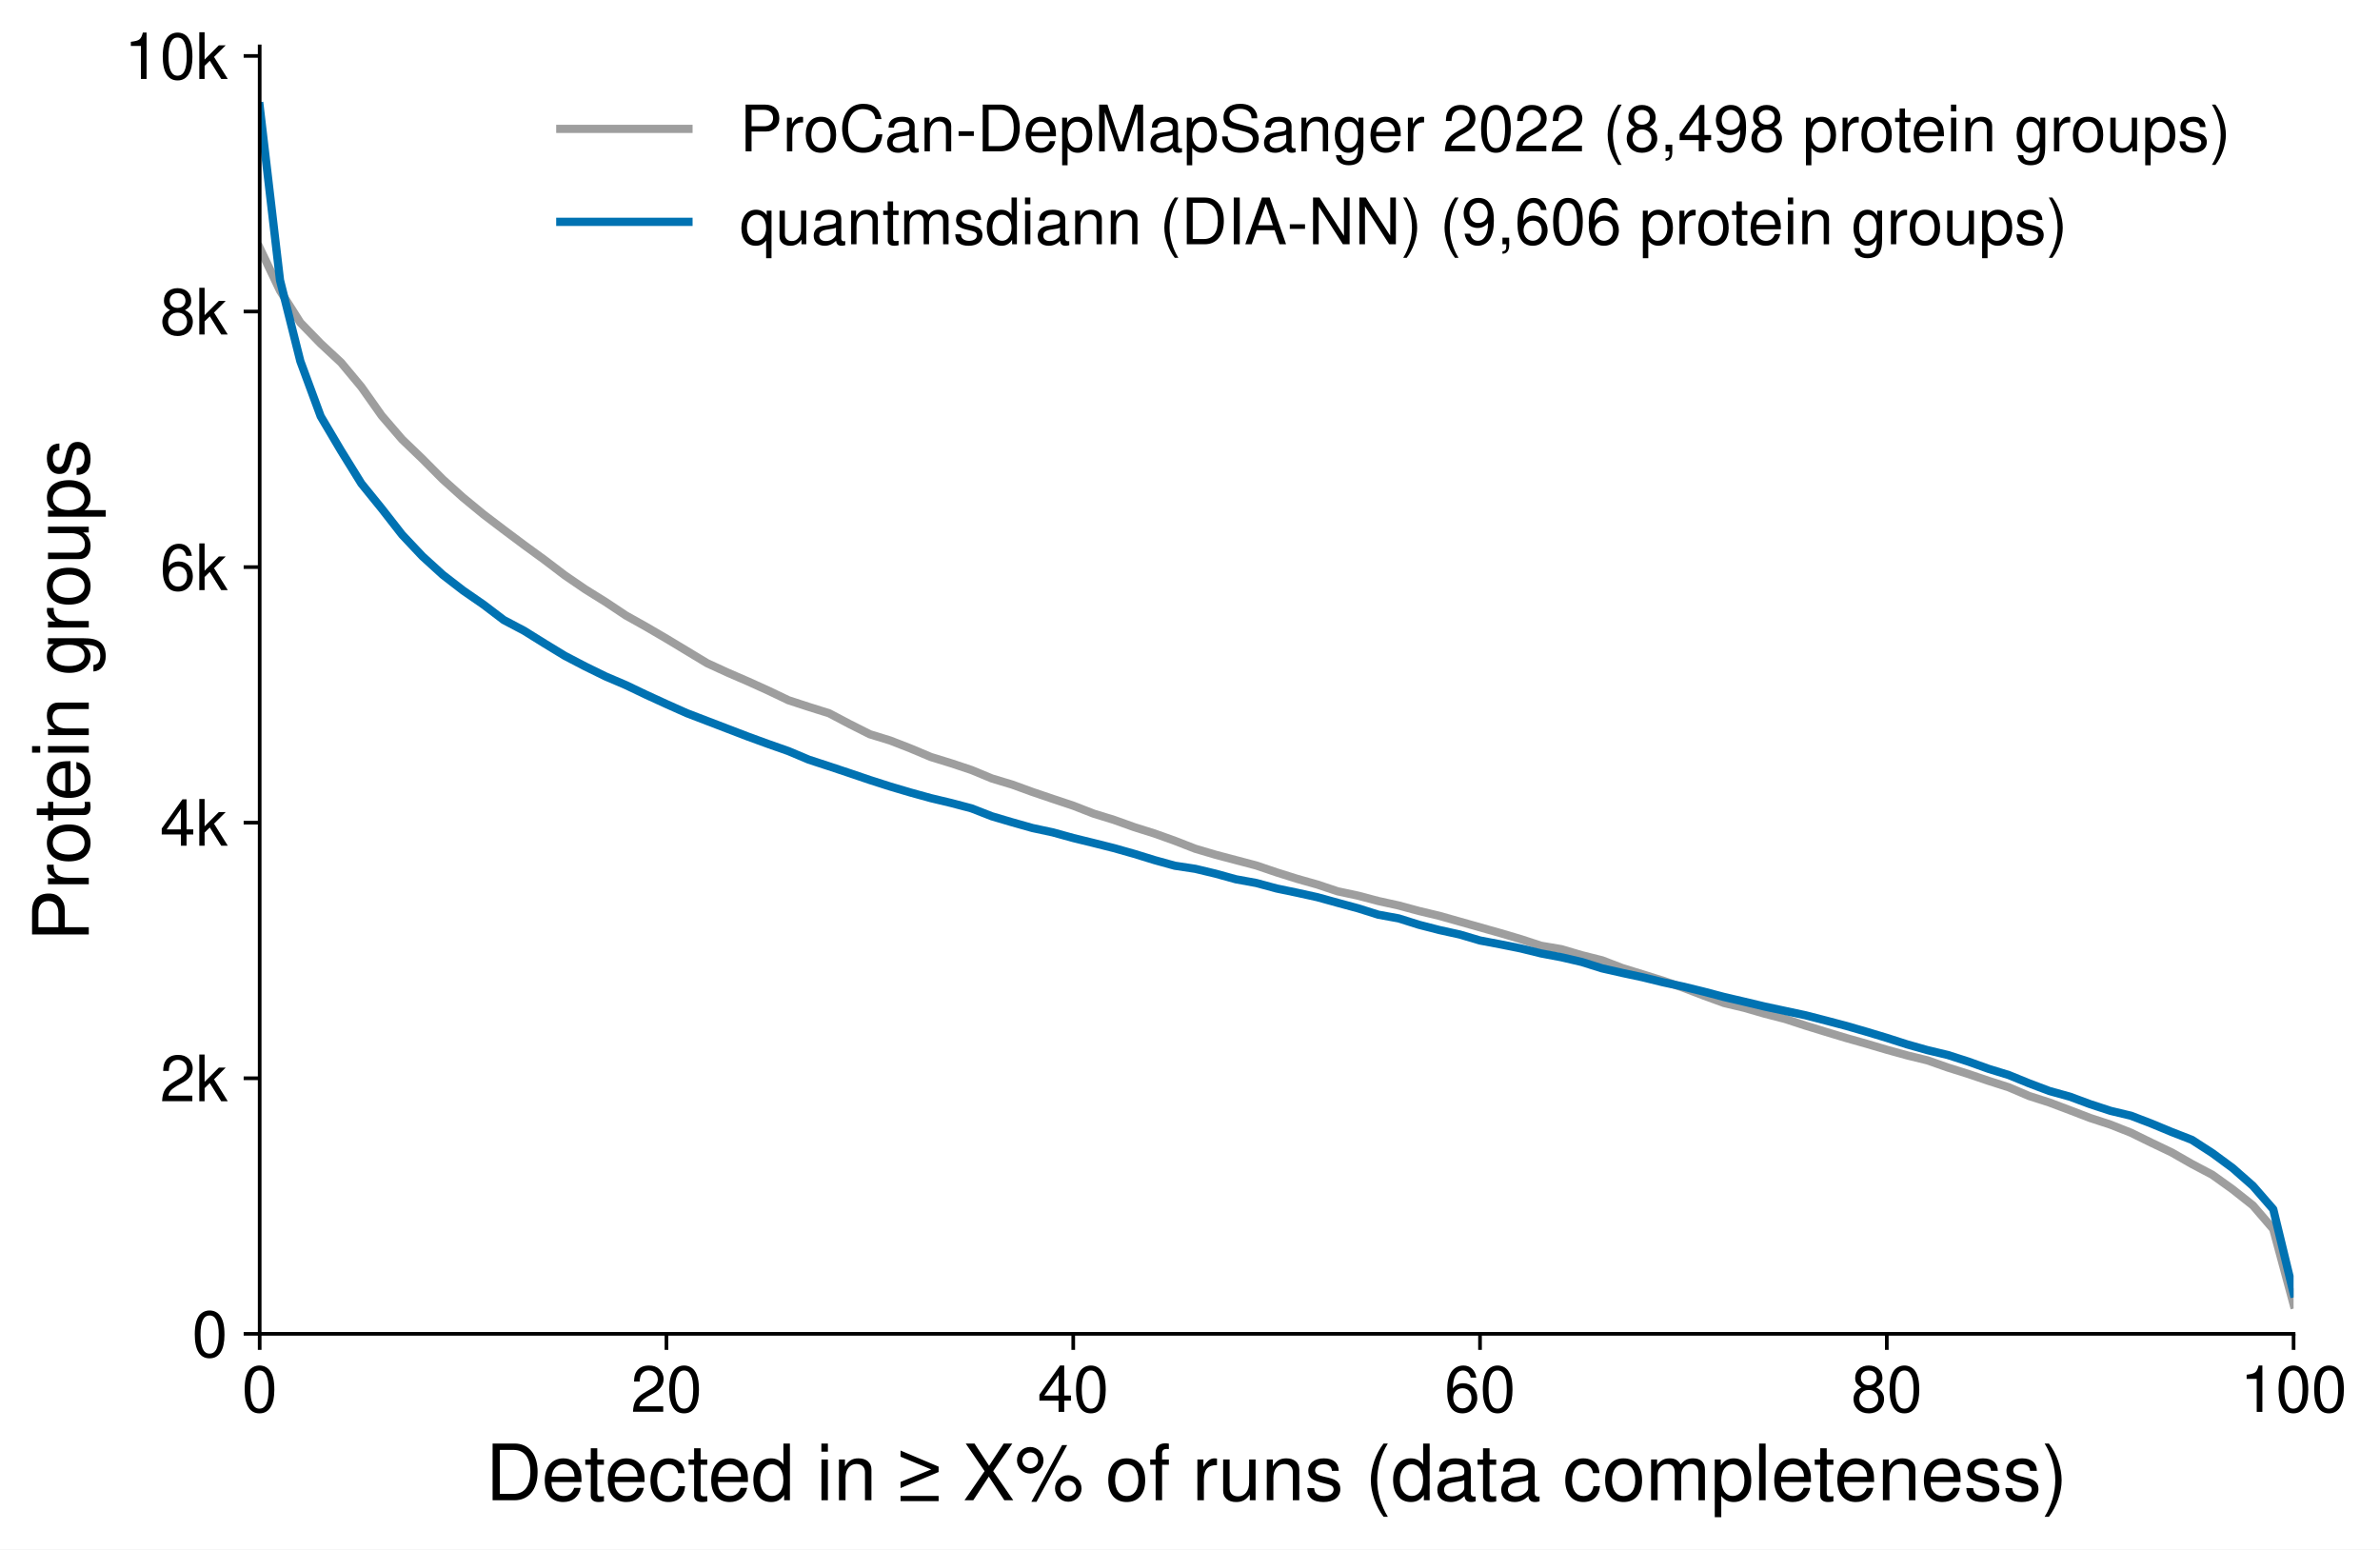
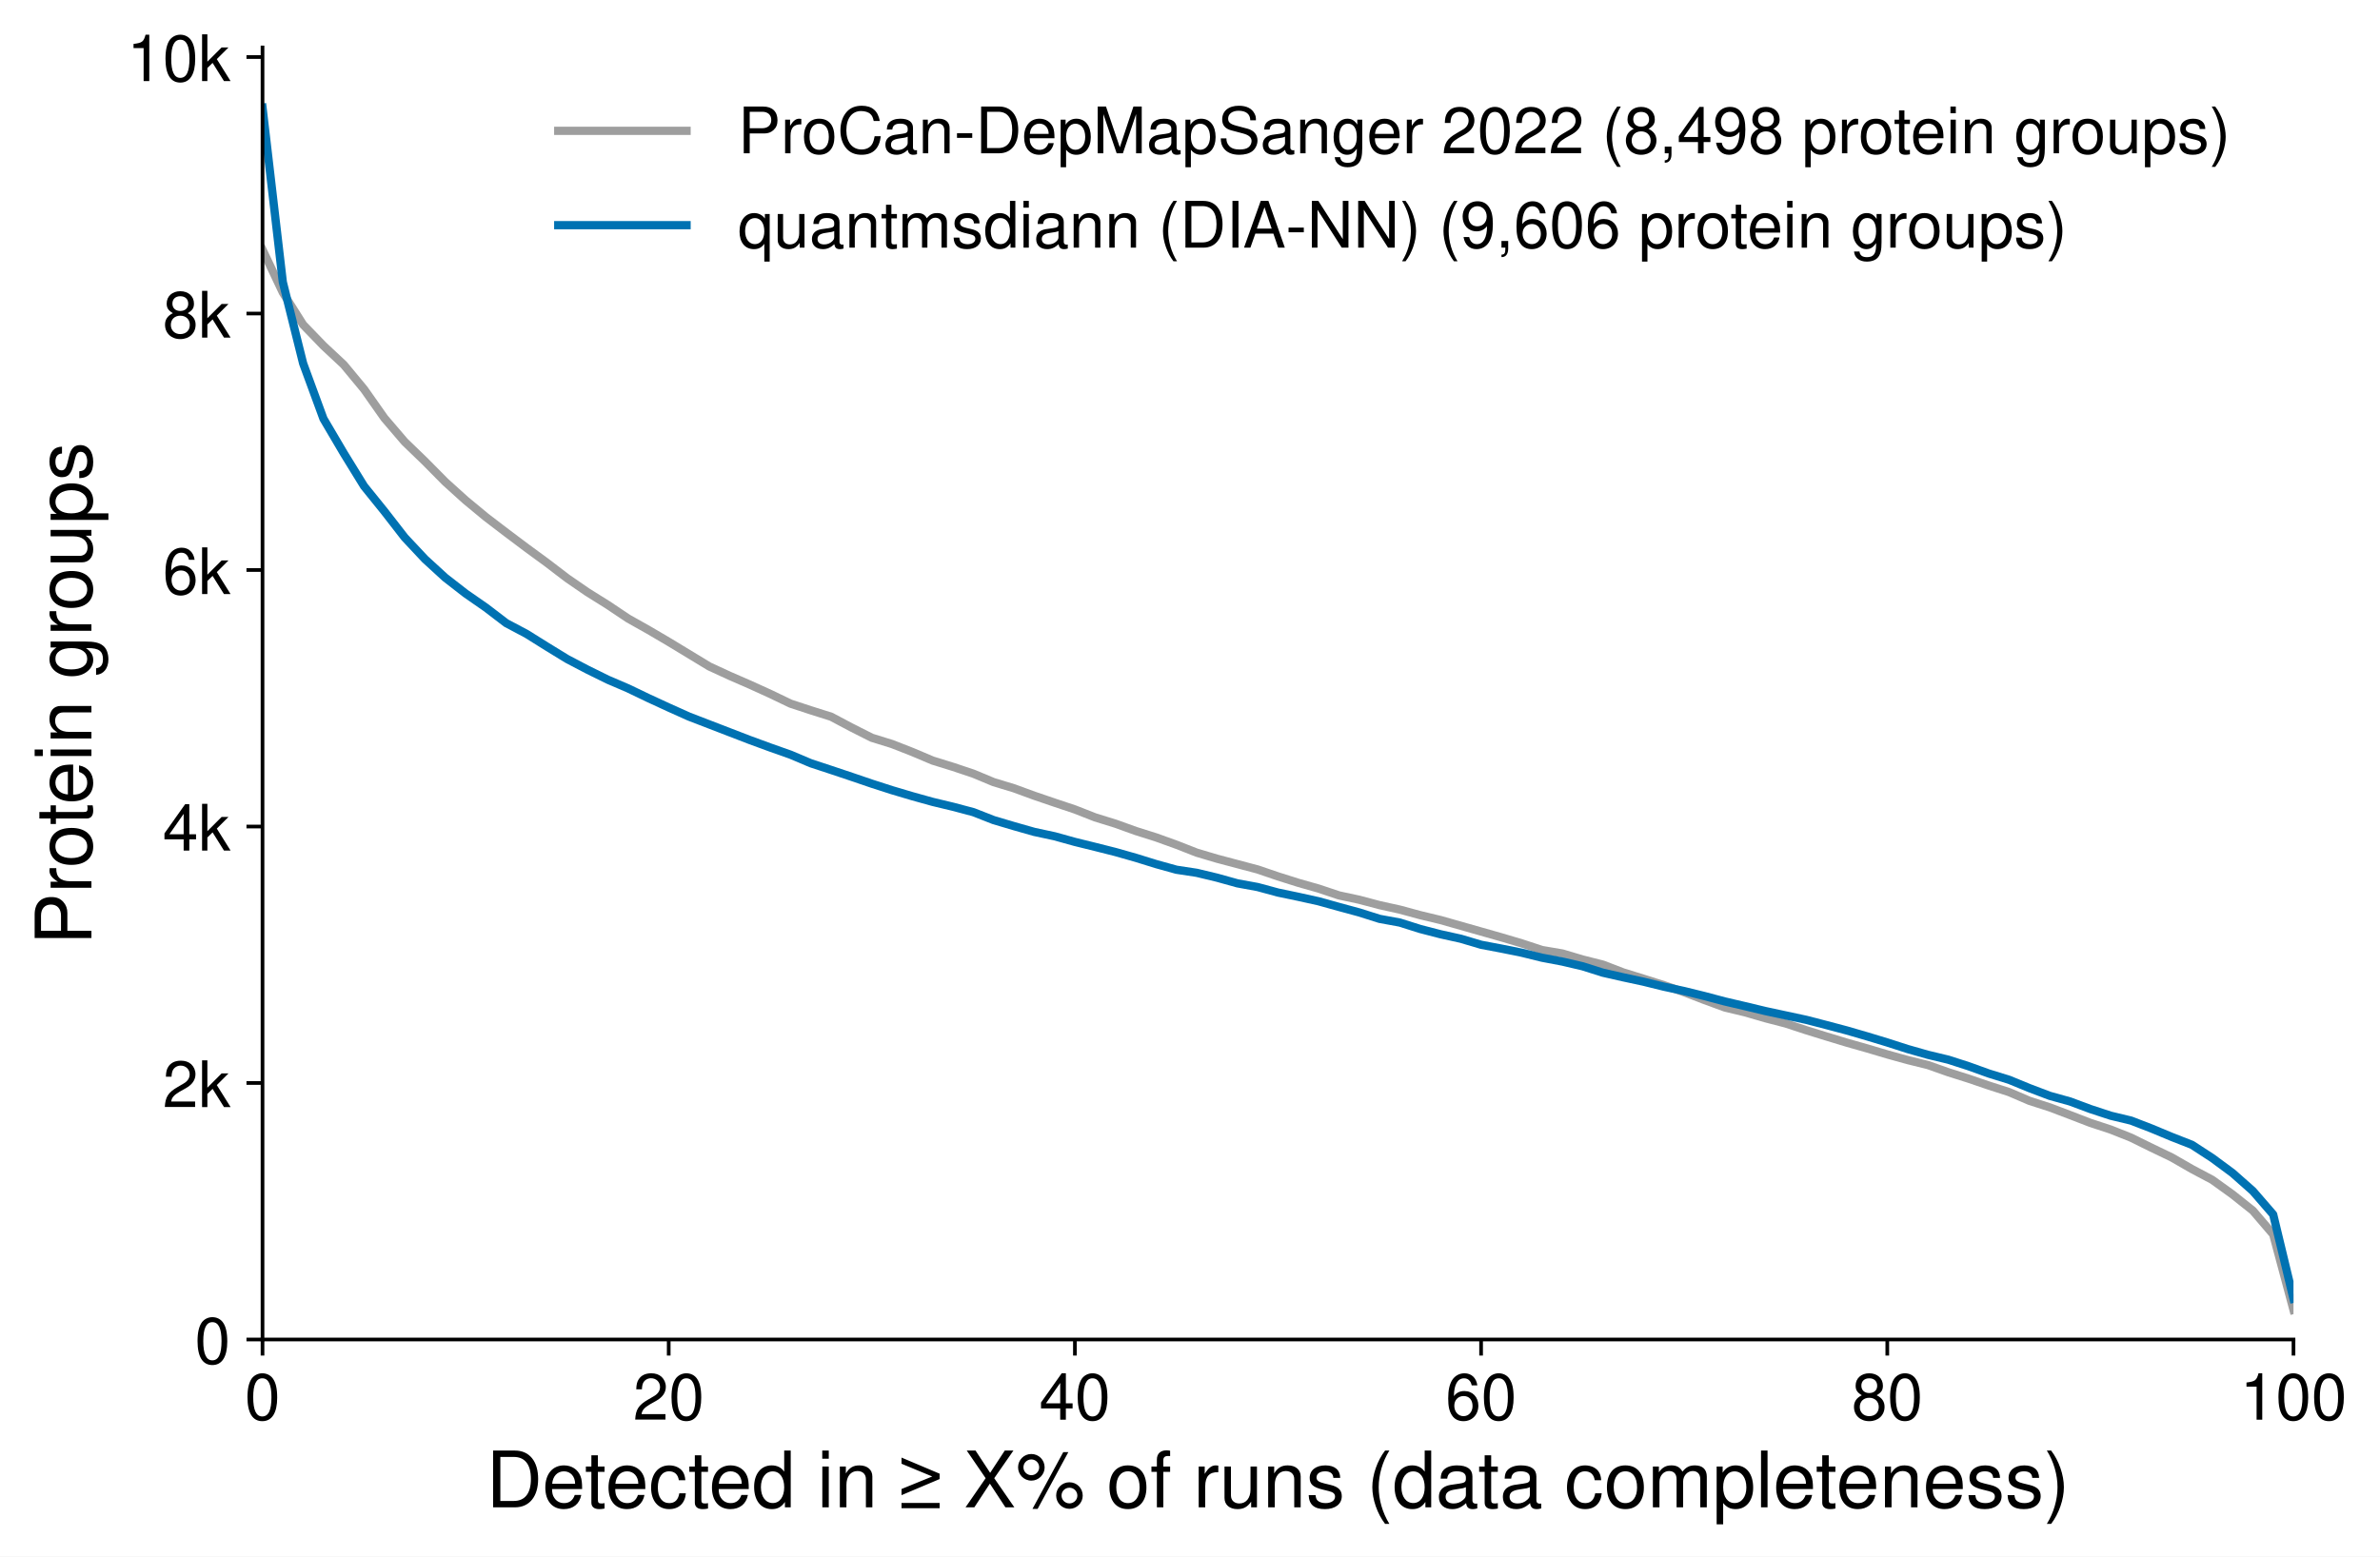
- <svg xmlns="http://www.w3.org/2000/svg" xmlns:xlink="http://www.w3.org/1999/xlink" width="519.915pt" height="338.45pt" viewBox="0 0 519.915 338.45" version="1.1">
+ <svg xmlns="http://www.w3.org/2000/svg" xmlns:xlink="http://www.w3.org/1999/xlink" width="519.33pt" height="339.748pt" viewBox="0 0 519.33 339.748" version="1.1">
  <defs>
    <style type="text/css">*{stroke-linejoin: round; stroke-linecap: butt}</style>
  </defs>
  <g id="figure_1">
    <g id="patch_1">
-       <path d="M 0 338.45  L 519.915 338.45  L 519.915 0  L 0 0  z " style="fill: #ffffff" />
+       <path d="M 0 339.748  L 519.33 339.748  L 519.33 0  L 0 0  z " style="fill: #ffffff" />
    </g>
    <g id="axes_1">
      <g id="patch_2">
-         <path d="M 56.727 291.352  L 501.037 291.352  L 501.037 10.135  L 56.727 10.135  z " style="fill: #ffffff" />
+         <path d="M 57.282 292.375  L 500.452 292.375  L 500.452 10.358  L 57.282 10.358  z " style="fill: #ffffff" />
      </g>
      <g id="matplotlib.axis_1">
        <g id="xtick_1">
          <g id="line2d_1">
            <defs>
-               <path id="mf5b81219f4" d="M 0 0  L 0 3.5  " style="stroke: #000000; stroke-width: 0.8" />
+               <path id="m4aeebaa2fd" d="M 0 0  L 0 3.5  " style="stroke: #000000; stroke-width: 0.8" />
            </defs>
            <g>
-               <use xlink:href="#mf5b81219f4" x="56.727" y="291.352" style="stroke: #000000; stroke-width: 0.8" />
+               <use xlink:href="#m4aeebaa2fd" x="57.282" y="292.375" style="stroke: #000000; stroke-width: 0.8" />
            </g>
          </g>
          <g id="text_1">
-             <text style="font-size: 14px; font-family: 'Helvetica', 'Arial', 'DejaVu Sans', sans-serif; text-anchor: middle" x="56.727" y="308.394" transform="rotate(-0 56.72672 308.3944)">0</text>
+             <text style="font-size: 14px; font-family: 'Helvetica', 'Arial', 'DejaVu Sans', sans-serif; text-anchor: middle" x="57.282" y="309.875" transform="rotate(-0 57.28187 309.8753)">0</text>
          </g>
        </g>
        <g id="xtick_2">
          <g id="line2d_2">
            <g>
-               <use xlink:href="#mf5b81219f4" x="145.589" y="291.352" style="stroke: #000000; stroke-width: 0.8" />
+               <use xlink:href="#m4aeebaa2fd" x="145.916" y="292.375" style="stroke: #000000; stroke-width: 0.8" />
            </g>
          </g>
          <g id="text_2">
-             <text style="font-size: 14px; font-family: 'Helvetica', 'Arial', 'DejaVu Sans', sans-serif; text-anchor: middle" x="145.589" y="308.394" transform="rotate(-0 145.5887 308.3944)">20</text>
+             <text style="font-size: 14px; font-family: 'Helvetica', 'Arial', 'DejaVu Sans', sans-serif; text-anchor: middle" x="145.916" y="309.875" transform="rotate(-0 145.9159 309.8753)">20</text>
          </g>
        </g>
        <g id="xtick_3">
          <g id="line2d_3">
            <g>
-               <use xlink:href="#mf5b81219f4" x="234.451" y="291.352" style="stroke: #000000; stroke-width: 0.8" />
+               <use xlink:href="#m4aeebaa2fd" x="234.55" y="292.375" style="stroke: #000000; stroke-width: 0.8" />
            </g>
          </g>
          <g id="text_3">
-             <text style="font-size: 14px; font-family: 'Helvetica', 'Arial', 'DejaVu Sans', sans-serif; text-anchor: middle" x="234.451" y="308.394" transform="rotate(-0 234.4507 308.3944)">40</text>
+             <text style="font-size: 14px; font-family: 'Helvetica', 'Arial', 'DejaVu Sans', sans-serif; text-anchor: middle" x="234.55" y="309.875" transform="rotate(-0 234.5499 309.8753)">40</text>
          </g>
        </g>
        <g id="xtick_4">
          <g id="line2d_4">
            <g>
-               <use xlink:href="#mf5b81219f4" x="323.313" y="291.352" style="stroke: #000000; stroke-width: 0.8" />
+               <use xlink:href="#m4aeebaa2fd" x="323.184" y="292.375" style="stroke: #000000; stroke-width: 0.8" />
            </g>
          </g>
          <g id="text_4">
-             <text style="font-size: 14px; font-family: 'Helvetica', 'Arial', 'DejaVu Sans', sans-serif; text-anchor: middle" x="323.313" y="308.394" transform="rotate(-0 323.3127 308.3944)">60</text>
+             <text style="font-size: 14px; font-family: 'Helvetica', 'Arial', 'DejaVu Sans', sans-serif; text-anchor: middle" x="323.184" y="309.875" transform="rotate(-0 323.1839 309.8753)">60</text>
          </g>
        </g>
        <g id="xtick_5">
          <g id="line2d_5">
            <g>
-               <use xlink:href="#mf5b81219f4" x="412.175" y="291.352" style="stroke: #000000; stroke-width: 0.8" />
+               <use xlink:href="#m4aeebaa2fd" x="411.818" y="292.375" style="stroke: #000000; stroke-width: 0.8" />
            </g>
          </g>
          <g id="text_5">
-             <text style="font-size: 14px; font-family: 'Helvetica', 'Arial', 'DejaVu Sans', sans-serif; text-anchor: middle" x="412.175" y="308.394" transform="rotate(-0 412.1747 308.3944)">80</text>
+             <text style="font-size: 14px; font-family: 'Helvetica', 'Arial', 'DejaVu Sans', sans-serif; text-anchor: middle" x="411.818" y="309.875" transform="rotate(-0 411.8179 309.8753)">80</text>
          </g>
        </g>
        <g id="xtick_6">
          <g id="line2d_6">
            <g>
-               <use xlink:href="#mf5b81219f4" x="501.037" y="291.352" style="stroke: #000000; stroke-width: 0.8" />
+               <use xlink:href="#m4aeebaa2fd" x="500.452" y="292.375" style="stroke: #000000; stroke-width: 0.8" />
            </g>
          </g>
          <g id="text_6">
-             <text style="font-size: 14px; font-family: 'Helvetica', 'Arial', 'DejaVu Sans', sans-serif; text-anchor: middle" x="501.037" y="308.394" transform="rotate(-0 501.0367 308.3944)">100</text>
+             <text style="font-size: 14px; font-family: 'Helvetica', 'Arial', 'DejaVu Sans', sans-serif; text-anchor: middle" x="500.452" y="309.875" transform="rotate(-0 500.4519 309.8753)">100</text>
          </g>
        </g>
        <g id="text_7">
-           <text style="font-size: 17px; font-family: 'Helvetica', 'Arial', 'DejaVu Sans', sans-serif; text-anchor: middle" x="278.882" y="327.707" transform="rotate(-0 278.8817 327.7066)">Detected in ≥ X% of runs (data completeness)</text>
+           <text style="font-size: 17px; font-family: 'Helvetica', 'Arial', 'DejaVu Sans', sans-serif; text-anchor: middle" x="278.867" y="329.004" transform="rotate(-0 278.8669 329.0043)">Detected in ≥ X% of runs (data completeness)</text>
        </g>
      </g>
      <g id="matplotlib.axis_2">
        <g id="ytick_1">
          <g id="line2d_7">
            <defs>
-               <path id="m1c5090b599" d="M 0 0  L -3.5 0  " style="stroke: #000000; stroke-width: 0.8" />
+               <path id="m8767d56be3" d="M 0 0  L -3.5 0  " style="stroke: #000000; stroke-width: 0.8" />
            </defs>
            <g>
-               <use xlink:href="#m1c5090b599" x="56.727" y="291.352" style="stroke: #000000; stroke-width: 0.8" />
+               <use xlink:href="#m8767d56be3" x="57.282" y="292.375" style="stroke: #000000; stroke-width: 0.8" />
            </g>
          </g>
          <g id="text_8">
-             <text style="font-size: 14px; font-family: 'Helvetica', 'Arial', 'DejaVu Sans', sans-serif; text-anchor: end" x="49.727" y="296.373" transform="rotate(-0 49.72672 296.373)">0</text>
+             <text style="font-size: 14px; font-family: 'Helvetica', 'Arial', 'DejaVu Sans', sans-serif; text-anchor: end" x="50.282" y="297.625" transform="rotate(-0 50.28187 297.6253)">0</text>
          </g>
        </g>
        <g id="ytick_2">
          <g id="line2d_8">
            <g>
-               <use xlink:href="#m1c5090b599" x="56.727" y="235.526" style="stroke: #000000; stroke-width: 0.8" />
+               <use xlink:href="#m8767d56be3" x="57.282" y="236.39" style="stroke: #000000; stroke-width: 0.8" />
            </g>
          </g>
          <g id="text_9">
-             <text style="font-size: 14px; font-family: 'Helvetica', 'Arial', 'DejaVu Sans', sans-serif; text-anchor: end" x="49.727" y="240.547" transform="rotate(-0 49.72672 240.547)">2k</text>
+             <text style="font-size: 14px; font-family: 'Helvetica', 'Arial', 'DejaVu Sans', sans-serif; text-anchor: end" x="50.282" y="241.64" transform="rotate(-0 50.28187 241.6403)">2k</text>
          </g>
        </g>
        <g id="ytick_3">
          <g id="line2d_9">
            <g>
-               <use xlink:href="#m1c5090b599" x="56.727" y="179.7" style="stroke: #000000; stroke-width: 0.8" />
+               <use xlink:href="#m8767d56be3" x="57.282" y="180.405" style="stroke: #000000; stroke-width: 0.8" />
            </g>
          </g>
          <g id="text_10">
-             <text style="font-size: 14px; font-family: 'Helvetica', 'Arial', 'DejaVu Sans', sans-serif; text-anchor: end" x="49.727" y="184.721" transform="rotate(-0 49.72672 184.7209)">4k</text>
+             <text style="font-size: 14px; font-family: 'Helvetica', 'Arial', 'DejaVu Sans', sans-serif; text-anchor: end" x="50.282" y="185.655" transform="rotate(-0 50.28187 185.6552)">4k</text>
          </g>
        </g>
        <g id="ytick_4">
          <g id="line2d_10">
            <g>
-               <use xlink:href="#m1c5090b599" x="56.727" y="123.873" style="stroke: #000000; stroke-width: 0.8" />
+               <use xlink:href="#m8767d56be3" x="57.282" y="124.42" style="stroke: #000000; stroke-width: 0.8" />
            </g>
          </g>
          <g id="text_11">
-             <text style="font-size: 14px; font-family: 'Helvetica', 'Arial', 'DejaVu Sans', sans-serif; text-anchor: end" x="49.727" y="128.895" transform="rotate(-0 49.72672 128.8949)">6k</text>
+             <text style="font-size: 14px; font-family: 'Helvetica', 'Arial', 'DejaVu Sans', sans-serif; text-anchor: end" x="50.282" y="129.67" transform="rotate(-0 50.28187 129.6701)">6k</text>
          </g>
        </g>
        <g id="ytick_5">
          <g id="line2d_11">
            <g>
-               <use xlink:href="#m1c5090b599" x="56.727" y="68.047" style="stroke: #000000; stroke-width: 0.8" />
+               <use xlink:href="#m8767d56be3" x="57.282" y="68.435" style="stroke: #000000; stroke-width: 0.8" />
            </g>
          </g>
          <g id="text_12">
-             <text style="font-size: 14px; font-family: 'Helvetica', 'Arial', 'DejaVu Sans', sans-serif; text-anchor: end" x="49.727" y="73.069" transform="rotate(-0 49.72672 73.06885)">8k</text>
+             <text style="font-size: 14px; font-family: 'Helvetica', 'Arial', 'DejaVu Sans', sans-serif; text-anchor: end" x="50.282" y="73.685" transform="rotate(-0 50.28187 73.68507)">8k</text>
          </g>
        </g>
        <g id="ytick_6">
          <g id="line2d_12">
            <g>
-               <use xlink:href="#m1c5090b599" x="56.727" y="12.221" style="stroke: #000000; stroke-width: 0.8" />
+               <use xlink:href="#m8767d56be3" x="57.282" y="12.45" style="stroke: #000000; stroke-width: 0.8" />
            </g>
          </g>
          <g id="text_13">
-             <text style="font-size: 14px; font-family: 'Helvetica', 'Arial', 'DejaVu Sans', sans-serif; text-anchor: end" x="49.727" y="17.243" transform="rotate(-0 49.72672 17.24281)">10k</text>
+             <text style="font-size: 14px; font-family: 'Helvetica', 'Arial', 'DejaVu Sans', sans-serif; text-anchor: end" x="50.282" y="17.7" transform="rotate(-0 50.28187 17.7)">10k</text>
          </g>
        </g>
        <g id="text_14">
-           <text style="font-size: 17px; font-family: 'Helvetica', 'Arial', 'DejaVu Sans', sans-serif; text-anchor: middle" x="19.395" y="150.743" transform="rotate(-90 19.39484 150.7433)">Protein groups</text>
+           <text style="font-size: 17px; font-family: 'Helvetica', 'Arial', 'DejaVu Sans', sans-serif; text-anchor: middle" x="19.95" y="151.366" transform="rotate(-90 19.95 151.3665)">Protein groups</text>
        </g>
      </g>
      <g id="line2d_13">
-         <path d="M 56.727 54.147  L 61.17 63.47  L 65.613 70.476  L 70.056 75.054  L 74.499 79.185  L 78.942 84.516  L 83.385 90.797  L 87.828 95.96  L 92.272 100.231  L 96.715 104.697  L 101.158 108.689  L 105.601 112.345  L 110.044 115.723  L 114.487 119.045  L 118.93 122.282  L 123.373 125.66  L 127.816 128.702  L 132.259 131.466  L 136.703 134.425  L 141.146 136.909  L 145.589 139.505  L 150.032 142.184  L 154.475 144.864  L 158.918 146.902  L 163.361 148.828  L 167.804 150.837  L 172.247 152.959  L 176.69 154.41  L 181.134 155.806  L 185.577 158.151  L 190.02 160.384  L 194.463 161.751  L 198.906 163.482  L 203.349 165.352  L 207.792 166.72  L 212.235 168.199  L 216.678 170.042  L 221.121 171.381  L 225.565 173  L 230.008 174.508  L 234.451 175.987  L 238.894 177.718  L 243.337 179.085  L 247.78 180.676  L 252.223 182.072  L 256.666 183.663  L 261.109 185.394  L 265.552 186.706  L 269.996 187.878  L 274.439 189.05  L 278.882 190.558  L 283.325 191.953  L 287.768 193.209  L 292.211 194.689  L 296.654 195.638  L 301.097 196.81  L 305.54 197.787  L 309.983 198.987  L 314.427 200.048  L 318.87 201.304  L 323.313 202.56  L 327.756 203.816  L 332.199 205.128  L 336.642 206.58  L 341.085 207.333  L 345.528 208.645  L 349.971 209.762  L 354.414 211.465  L 358.858 212.832  L 363.301 214.228  L 367.744 215.763  L 372.187 217.466  L 376.63 219.085  L 381.073 220.145  L 385.516 221.429  L 389.959 222.574  L 394.402 224.025  L 398.845 225.393  L 403.289 226.733  L 407.732 227.989  L 412.175 229.301  L 416.618 230.529  L 421.061 231.618  L 425.504 233.181  L 429.947 234.577  L 434.39 236.084  L 438.833 237.507  L 443.276 239.405  L 447.72 240.829  L 452.163 242.504  L 456.606 244.207  L 461.049 245.658  L 465.492 247.417  L 469.935 249.594  L 474.378 251.715  L 478.821 254.255  L 483.264 256.6  L 487.707 259.782  L 492.151 263.299  L 496.594 268.463  L 501.037 284.904  " clip-path="url(#pca639a6de5)" style="fill: none; stroke: #9e9e9e; stroke-width: 1.8; stroke-linecap: square" />
+         <path d="M 57.282 54.495  L 61.714 63.844  L 66.145 70.87  L 70.577 75.461  L 75.009 79.604  L 79.44 84.951  L 83.872 91.249  L 88.304 96.428  L 92.735 100.71  L 97.167 105.189  L 101.599 109.192  L 106.031 112.859  L 110.462 116.246  L 114.894 119.577  L 119.326 122.825  L 123.757 126.212  L 128.189 129.263  L 132.621 132.034  L 137.052 135.001  L 141.484 137.493  L 145.916 140.096  L 150.348 142.783  L 154.779 145.471  L 159.211 147.514  L 163.643 149.445  L 168.074 151.461  L 172.506 153.588  L 176.938 155.044  L 181.369 156.444  L 185.801 158.795  L 190.233 161.034  L 194.665 162.406  L 199.096 164.142  L 203.528 166.017  L 207.96 167.389  L 212.391 168.872  L 216.823 170.72  L 221.255 172.063  L 225.686 173.687  L 230.118 175.199  L 234.55 176.682  L 238.982 178.418  L 243.413 179.789  L 247.845 181.385  L 252.277 182.785  L 256.708 184.38  L 261.14 186.116  L 265.572 187.431  L 270.003 188.607  L 274.435 189.783  L 278.867 191.294  L 283.299 192.694  L 287.73 193.954  L 292.162 195.437  L 296.594 196.389  L 301.025 197.565  L 305.457 198.544  L 309.889 199.748  L 314.32 200.812  L 318.752 202.071  L 323.184 203.331  L 327.616 204.591  L 332.047 205.906  L 336.479 207.362  L 340.911 208.118  L 345.342 209.433  L 349.774 210.553  L 354.206 212.261  L 358.637 213.632  L 363.069 215.032  L 367.501 216.572  L 371.933 218.279  L 376.364 219.903  L 380.796 220.966  L 385.228 222.254  L 389.659 223.402  L 394.091 224.857  L 398.523 226.229  L 402.954 227.573  L 407.386 228.832  L 411.818 230.148  L 416.25 231.38  L 420.681 232.471  L 425.113 234.039  L 429.545 235.439  L 433.976 236.95  L 438.408 238.378  L 442.84 240.281  L 447.271 241.709  L 451.703 243.388  L 456.135 245.096  L 460.567 246.552  L 464.998 248.315  L 469.43 250.499  L 473.862 252.626  L 478.293 255.173  L 482.725 257.525  L 487.157 260.716  L 491.588 264.243  L 496.02 269.421  L 500.452 285.909  " clip-path="url(#p4506724e0b)" style="fill: none; stroke: #9e9e9e; stroke-width: 1.8; stroke-linecap: square" />
      </g>
      <g id="line2d_14">
-         <path d="M 56.727 23.219  L 61.17 61.209  L 65.613 78.906  L 70.056 90.936  L 74.499 98.445  L 78.942 105.618  L 83.385 111.089  L 87.828 116.784  L 92.272 121.501  L 96.715 125.548  L 101.158 128.982  L 105.601 132.052  L 110.044 135.429  L 114.487 137.774  L 118.93 140.538  L 123.373 143.245  L 127.816 145.562  L 132.259 147.739  L 136.703 149.637  L 141.146 151.759  L 145.589 153.796  L 150.032 155.778  L 154.475 157.481  L 158.918 159.183  L 163.361 160.886  L 167.804 162.505  L 172.247 164.068  L 176.69 165.938  L 181.134 167.39  L 185.577 168.869  L 190.02 170.377  L 194.463 171.8  L 198.906 173.112  L 203.349 174.34  L 207.792 175.401  L 212.235 176.573  L 216.678 178.304  L 221.121 179.616  L 225.565 180.872  L 230.008 181.821  L 234.451 183.049  L 238.894 184.138  L 243.337 185.254  L 247.78 186.51  L 252.223 187.878  L 256.666 189.106  L 261.109 189.776  L 265.552 190.837  L 269.996 192.065  L 274.439 192.874  L 278.882 194.075  L 283.325 194.996  L 287.768 195.973  L 292.211 197.201  L 296.654 198.401  L 301.097 199.797  L 305.54 200.606  L 309.983 202.002  L 314.427 203.146  L 318.87 204.123  L 323.313 205.435  L 327.756 206.273  L 332.199 207.166  L 336.642 208.255  L 341.085 209.092  L 345.528 210.125  L 349.971 211.52  L 354.414 212.525  L 358.858 213.474  L 363.301 214.563  L 367.744 215.512  L 372.187 216.601  L 376.63 217.773  L 381.073 218.806  L 385.516 219.866  L 389.959 220.815  L 394.402 221.764  L 398.845 222.909  L 403.289 224.081  L 407.732 225.365  L 412.175 226.705  L 416.618 228.129  L 421.061 229.385  L 425.504 230.445  L 429.947 231.869  L 434.39 233.46  L 438.833 234.828  L 443.276 236.642  L 447.72 238.317  L 452.163 239.545  L 456.606 241.192  L 461.049 242.643  L 465.492 243.704  L 469.935 245.407  L 474.378 247.249  L 478.821 248.98  L 483.264 251.855  L 487.707 255.121  L 492.151 259.028  L 496.594 264.136  L 501.037 282.475  " clip-path="url(#pca639a6de5)" style="fill: none; stroke: #0072b2; stroke-width: 1.8; stroke-linecap: square" />
+         <path d="M 57.282 23.479  L 61.714 61.577  L 66.145 79.324  L 70.577 91.389  L 75.009 98.919  L 79.44 106.113  L 83.872 111.6  L 88.304 117.31  L 92.735 122.041  L 97.167 126.1  L 101.599 129.543  L 106.031 132.622  L 110.462 136.009  L 114.894 138.36  L 119.326 141.132  L 123.757 143.847  L 128.189 146.17  L 132.621 148.354  L 137.052 150.257  L 141.484 152.385  L 145.916 154.428  L 150.348 156.416  L 154.779 158.123  L 159.211 159.831  L 163.643 161.538  L 168.074 163.162  L 172.506 164.729  L 176.938 166.605  L 181.369 168.061  L 185.801 169.544  L 190.233 171.056  L 194.665 172.483  L 199.096 173.799  L 203.528 175.031  L 207.96 176.094  L 212.391 177.27  L 216.823 179.006  L 221.255 180.321  L 225.686 181.581  L 230.118 182.533  L 234.55 183.764  L 238.982 184.856  L 243.413 185.976  L 247.845 187.235  L 252.277 188.607  L 256.708 189.839  L 261.14 190.511  L 265.572 191.574  L 270.003 192.806  L 274.435 193.618  L 278.867 194.821  L 283.299 195.745  L 287.73 196.725  L 292.162 197.957  L 296.594 199.16  L 301.025 200.56  L 305.457 201.372  L 309.889 202.771  L 314.32 203.919  L 318.752 204.899  L 323.184 206.214  L 327.616 207.054  L 332.047 207.95  L 336.479 209.042  L 340.911 209.881  L 345.342 210.917  L 349.774 212.317  L 354.206 213.324  L 358.637 214.276  L 363.069 215.368  L 367.501 216.32  L 371.933 217.411  L 376.364 218.587  L 380.796 219.623  L 385.228 220.686  L 389.659 221.638  L 394.091 222.59  L 398.523 223.738  L 402.954 224.913  L 407.386 226.201  L 411.818 227.545  L 416.25 228.972  L 420.681 230.232  L 425.113 231.296  L 429.545 232.723  L 433.976 234.319  L 438.408 235.69  L 442.84 237.51  L 447.271 239.19  L 451.703 240.421  L 456.135 242.073  L 460.567 243.528  L 464.998 244.592  L 469.43 246.3  L 473.862 248.147  L 478.293 249.883  L 482.725 252.766  L 487.157 256.041  L 491.588 259.96  L 496.02 265.083  L 500.452 283.474  " clip-path="url(#p4506724e0b)" style="fill: none; stroke: #0072b2; stroke-width: 1.8; stroke-linecap: square" />
      </g>
      <g id="patch_3">
-         <path d="M 56.727 291.352  L 56.727 10.135  " style="fill: none; stroke: #000000; stroke-width: 0.8; stroke-linejoin: miter; stroke-linecap: square" />
+         <path d="M 57.282 292.375  L 57.282 10.358  " style="fill: none; stroke: #000000; stroke-width: 0.8; stroke-linejoin: miter; stroke-linecap: square" />
      </g>
      <g id="patch_4">
-         <path d="M 56.727 291.352  L 501.037 291.352  " style="fill: none; stroke: #000000; stroke-width: 0.8; stroke-linejoin: miter; stroke-linecap: square" />
+         <path d="M 57.282 292.375  L 500.452 292.375  " style="fill: none; stroke: #000000; stroke-width: 0.8; stroke-linejoin: miter; stroke-linecap: square" />
      </g>
      <g id="legend_1">
        <g id="line2d_15">
-           <path d="M 122.396 28.151  L 136.396 28.151  L 150.396 28.151  " style="fill: none; stroke: #9e9e9e; stroke-width: 1.8; stroke-linecap: square" />
+           <path d="M 121.811 28.558  L 135.811 28.558  L 149.811 28.558  " style="fill: none; stroke: #9e9e9e; stroke-width: 1.8; stroke-linecap: square" />
        </g>
        <g id="text_15">
-           <text style="font-size: 14px; font-family: 'Helvetica', 'Arial', 'DejaVu Sans', sans-serif; text-anchor: start" x="161.596" y="33.051" transform="rotate(-0 161.5958 33.05116)">ProCan-DepMapSanger 2022 (8,498 protein groups)</text>
+           <text style="font-size: 14px; font-family: 'Helvetica', 'Arial', 'DejaVu Sans', sans-serif; text-anchor: start" x="161.011" y="33.458" transform="rotate(-0 161.0109 33.45756)">ProCan-DepMapSanger 2022 (8,498 protein groups)</text>
        </g>
        <g id="line2d_16">
-           <path d="M 122.396 48.456  L 136.396 48.456  L 150.396 48.456  " style="fill: none; stroke: #0072b2; stroke-width: 1.8; stroke-linecap: square" />
+           <path d="M 121.811 49.155  L 135.811 49.155  L 149.811 49.155  " style="fill: none; stroke: #0072b2; stroke-width: 1.8; stroke-linecap: square" />
        </g>
        <g id="text_16">
-           <text style="font-size: 14px; font-family: 'Helvetica', 'Arial', 'DejaVu Sans', sans-serif; text-anchor: start" x="161.596" y="53.356" transform="rotate(-0 161.5958 53.35553)">quantmsdiann (DIA-NN) (9,606 protein groups)</text>
+           <text style="font-size: 14px; font-family: 'Helvetica', 'Arial', 'DejaVu Sans', sans-serif; text-anchor: start" x="161.011" y="54.055" transform="rotate(-0 161.0109 54.05506)">quantmsdiann (DIA-NN) (9,606 protein groups)</text>
        </g>
      </g>
    </g>
  </g>
  <defs>
-     <clipPath id="pca639a6de5">
-       <rect x="56.727" y="10.135" width="444.31" height="281.217" />
+     <clipPath id="p4506724e0b">
+       <rect x="57.282" y="10.358" width="443.17" height="282.018" />
    </clipPath>
  </defs>
</svg>
